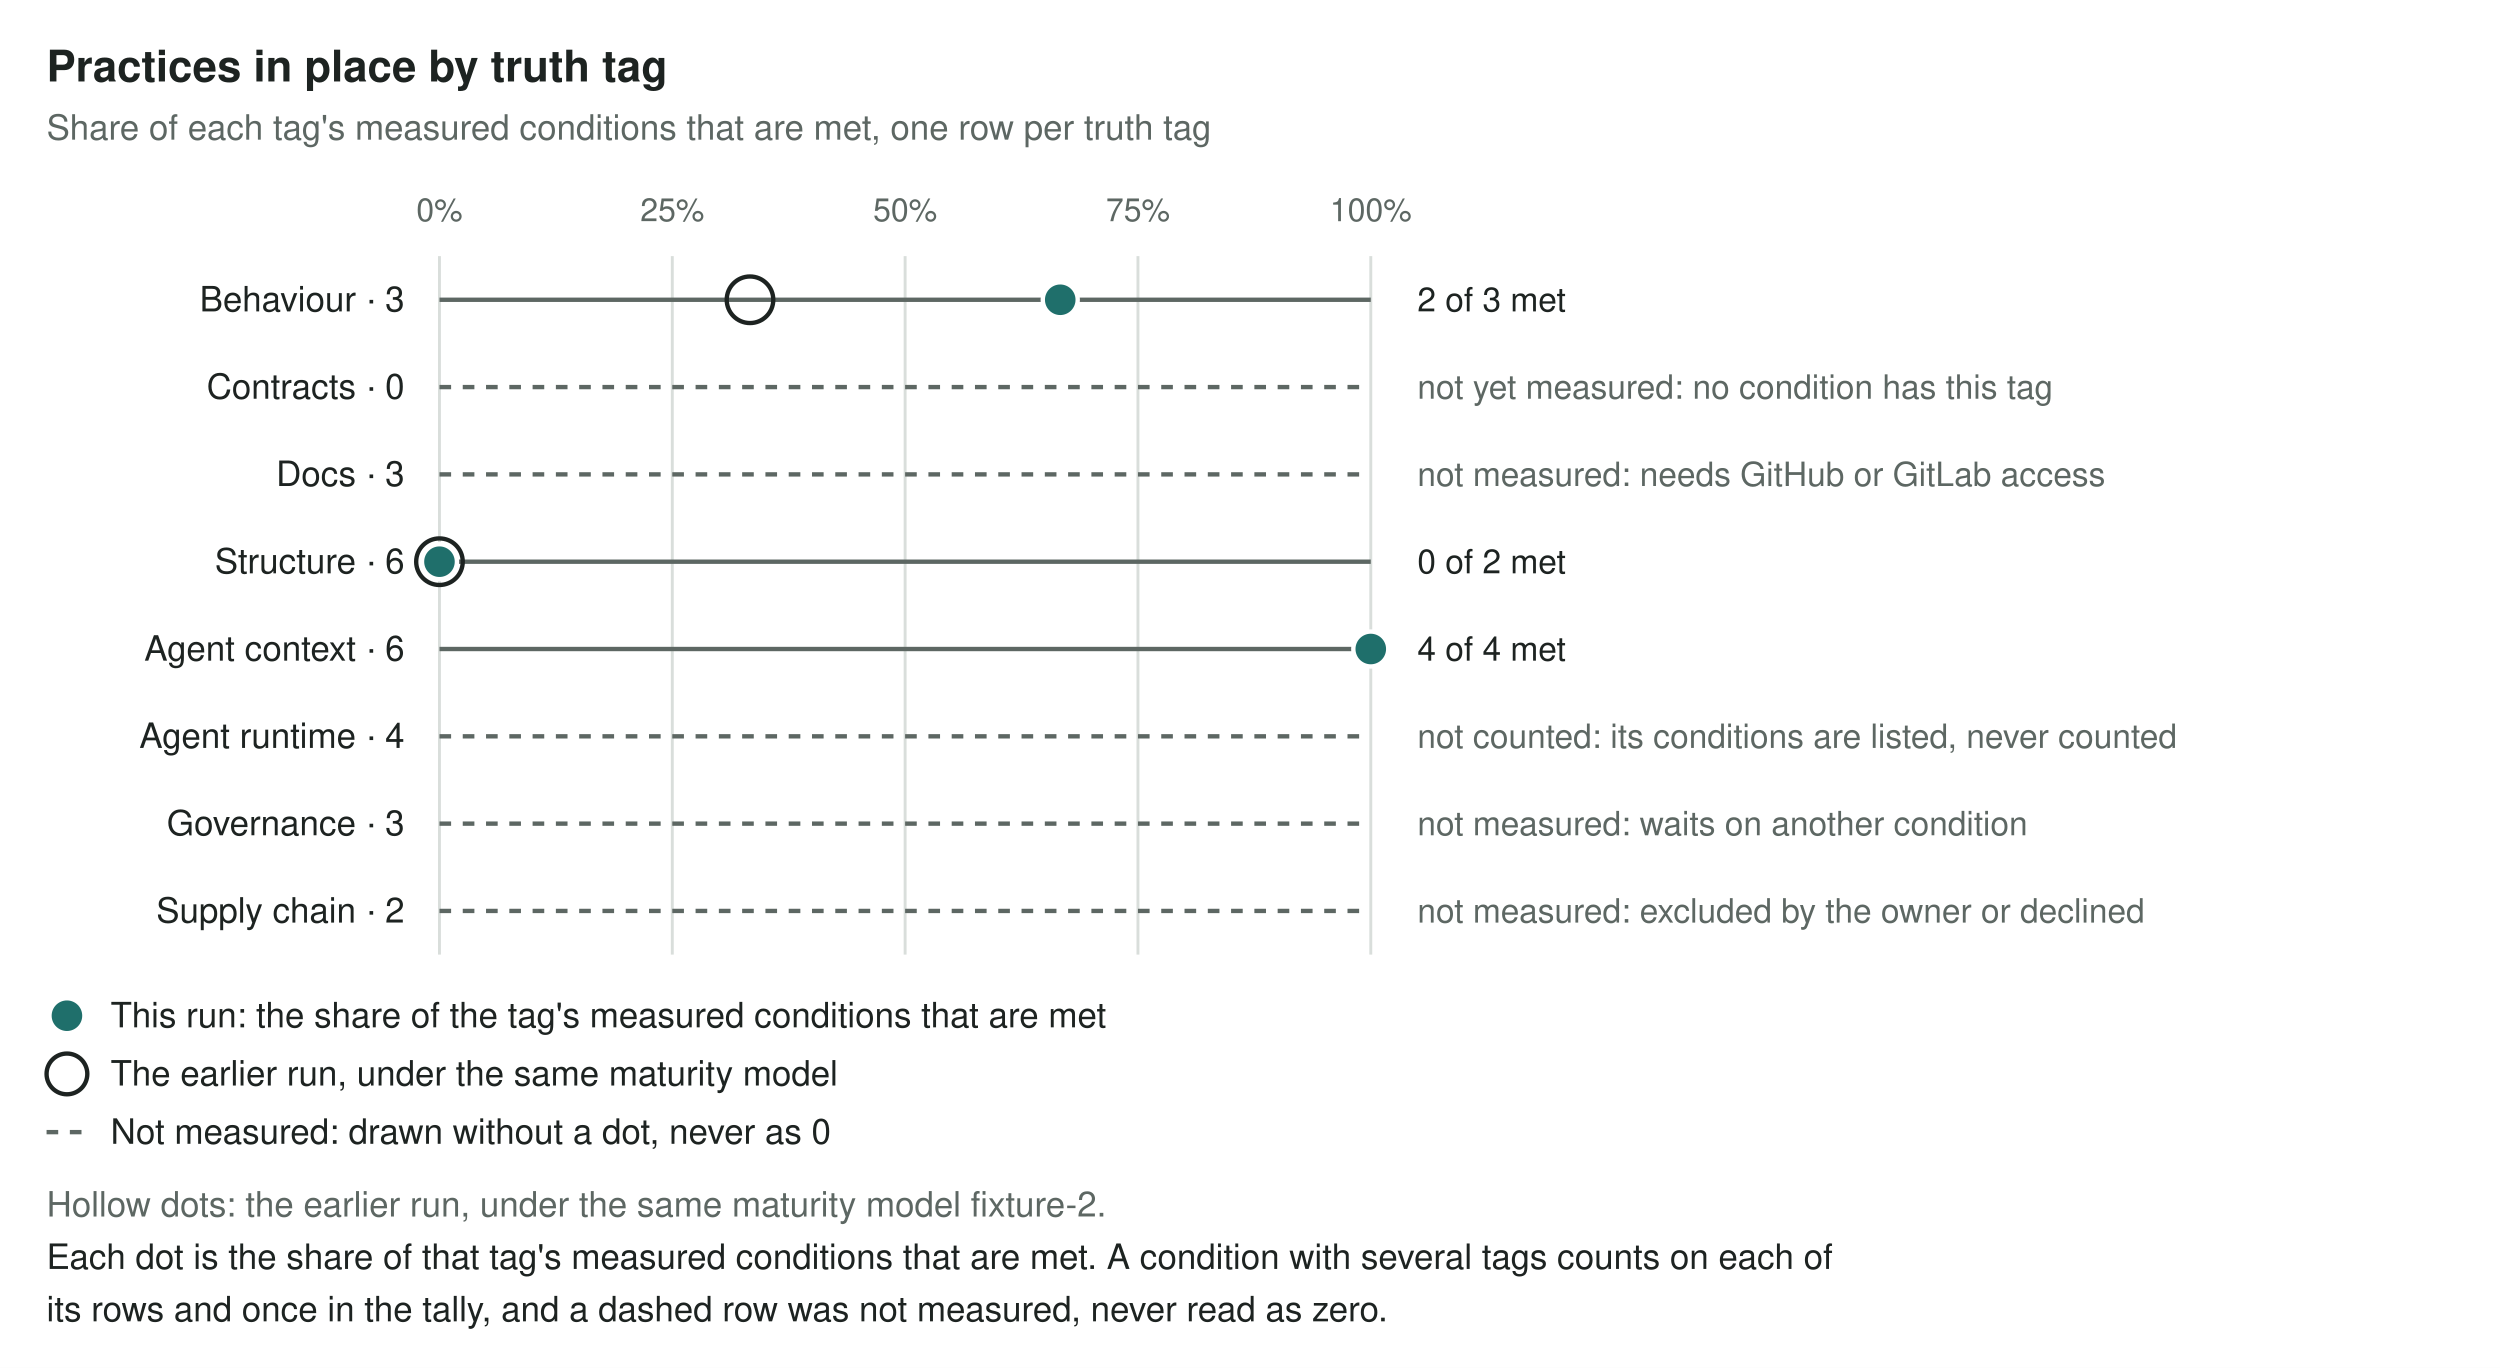
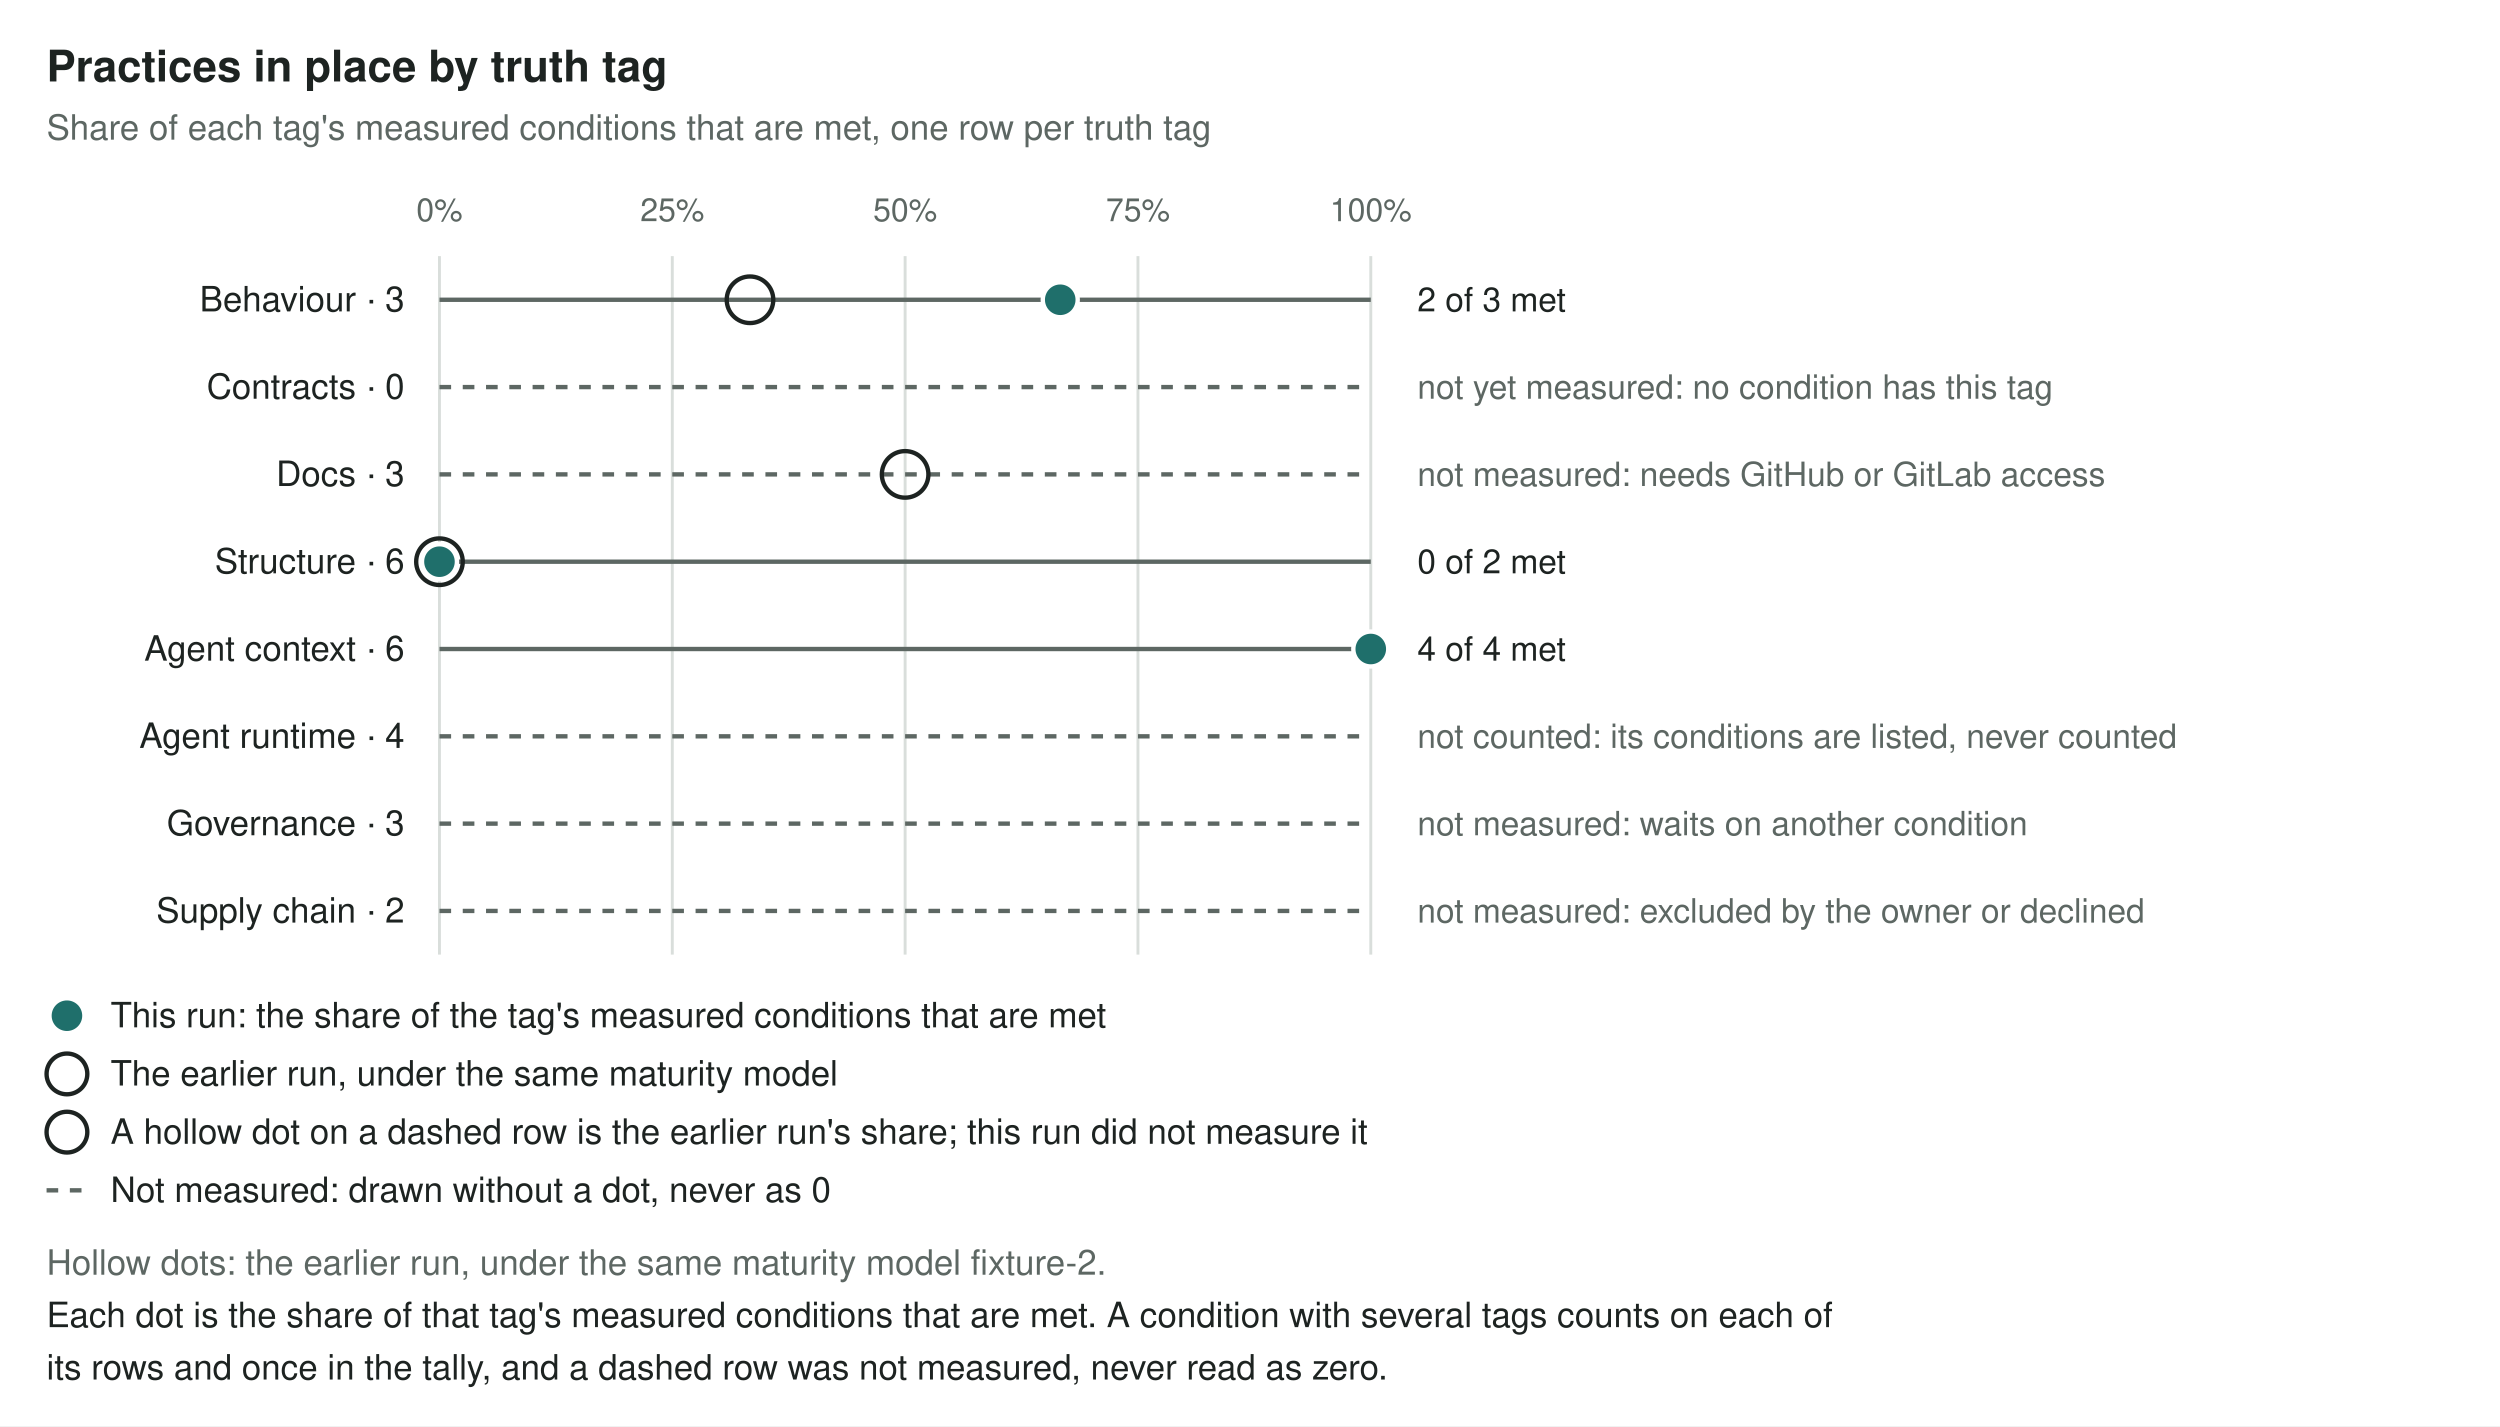
- <svg xmlns="http://www.w3.org/2000/svg" viewBox="0 0 859 470" width="859" height="470" role="img">
+ <svg xmlns="http://www.w3.org/2000/svg" viewBox="0 0 859 490" width="859" height="490" role="img">
  <style>text { font-family: -apple-system, BlinkMacSystemFont, "Segoe UI", Helvetica, Arial, sans-serif; }.t-bg,.f-bg{fill:#ffffff}.s-bg{stroke:#ffffff}.t-fg,.f-fg{fill:#1d2321}.s-fg{stroke:#1d2321}.t-muted,.f-muted{fill:#5d6763}.s-muted{stroke:#5d6763}.t-rule,.f-rule{fill:#d9dedb}.s-rule{stroke:#d9dedb}.t-accent,.f-accent{fill:#1f6f6b}.s-accent{stroke:#1f6f6b}.t-bad,.f-bad{fill:#b33a2e}.s-bad{stroke:#b33a2e}.t-warn,.f-warn{fill:#b7791f}.s-warn{stroke:#b7791f}.t-unk,.f-unk{fill:#9aa39f}.s-unk{stroke:#9aa39f}@media (prefers-color-scheme: dark){.t-bg,.f-bg{fill:#1a201e}.s-bg{stroke:#1a201e}.t-fg,.f-fg{fill:#e6ebe8}.s-fg{stroke:#e6ebe8}.t-muted,.f-muted{fill:#9aa5a0}.s-muted{stroke:#9aa5a0}.t-rule,.f-rule{fill:#2c3532}.s-rule{stroke:#2c3532}.t-accent,.f-accent{fill:#5fb8b1}.s-accent{stroke:#5fb8b1}.t-bad,.f-bad{fill:#ec7a6c}.s-bad{stroke:#ec7a6c}.t-warn,.f-warn{fill:#e0a84a}.s-warn{stroke:#e0a84a}.t-unk,.f-unk{fill:#5f6a66}.s-unk{stroke:#5f6a66}}</style>
  <defs />
-   <rect x="0" y="0" width="859" height="470" class="f-bg" />
+   <rect x="0" y="0" width="859" height="490" class="f-bg" />
  <text x="16.0" y="28.0" font-size="15" text-anchor="start" class="t-fg" font-weight="600">Practices in place by truth tag</text>
  <text x="16.0" y="48.0" font-size="12" text-anchor="start" class="t-muted">Share of each tag's measured conditions that are met, one row per truth tag</text>
  <text x="151.0" y="76.0" font-size="11" text-anchor="middle" class="t-muted">0%</text>
  <text x="231.0" y="76.0" font-size="11" text-anchor="middle" class="t-muted">25%</text>
  <text x="311.0" y="76.0" font-size="11" text-anchor="middle" class="t-muted">50%</text>
  <text x="391.0" y="76.0" font-size="11" text-anchor="middle" class="t-muted">75%</text>
  <text x="471.0" y="76.0" font-size="11" text-anchor="middle" class="t-muted">100%</text>
  <line x1="151.0" y1="88.0" x2="151.0" y2="328.0" class="s-rule" stroke-width="1" />
  <line x1="231.0" y1="88.0" x2="231.0" y2="328.0" class="s-rule" stroke-width="1" />
  <line x1="311.0" y1="88.0" x2="311.0" y2="328.0" class="s-rule" stroke-width="1" />
  <line x1="391.0" y1="88.0" x2="391.0" y2="328.0" class="s-rule" stroke-width="1" />
  <line x1="471.0" y1="88.0" x2="471.0" y2="328.0" class="s-rule" stroke-width="1" />
  <g data-tag="behaviour" data-state="share">
    <text x="139.0" y="107.0" font-size="12" text-anchor="end" class="t-fg">Behaviour · 3</text>
    <line x1="151.0" y1="103.0" x2="471.0" y2="103.0" class="s-muted" stroke-width="1.5" />
    <circle cx="257.7" cy="103.0" r="8.0" fill="none" class="s-fg" stroke-width="1.5" data-mark="prior" />
    <circle cx="364.3" cy="103.0" r="6.0" class="f-accent s-bg" stroke-width="1.5" data-mark="dot" />
    <text x="487.0" y="107.0" font-size="11.5" text-anchor="start" class="t-fg">2 of 3 met</text>
  </g>
  <g data-tag="contracts" data-state="none">
    <text x="139.0" y="137.0" font-size="12" text-anchor="end" class="t-fg">Contracts · 0</text>
    <line x1="151.0" y1="133.0" x2="471.0" y2="133.0" class="s-muted" stroke-width="1.5" stroke-dasharray="4 4" data-mark="dashed" />
    <text x="487.0" y="137.0" font-size="11.5" text-anchor="start" class="t-muted">not yet measured: no condition has this tag</text>
  </g>
  <g data-tag="docs" data-state="not_measured">
    <text x="139.0" y="167.0" font-size="12" text-anchor="end" class="t-fg">Docs · 3</text>
    <line x1="151.0" y1="163.0" x2="471.0" y2="163.0" class="s-muted" stroke-width="1.5" stroke-dasharray="4 4" data-mark="dashed" />
+     <circle cx="311.0" cy="163.0" r="8.0" fill="none" class="s-fg" stroke-width="1.5" data-mark="prior" />
    <text x="487.0" y="167.0" font-size="11.5" text-anchor="start" class="t-muted">not measured: needs GitHub or GitLab access</text>
  </g>
  <g data-tag="structure" data-state="share">
    <text x="139.0" y="197.0" font-size="12" text-anchor="end" class="t-fg">Structure · 6</text>
    <line x1="151.0" y1="193.0" x2="471.0" y2="193.0" class="s-muted" stroke-width="1.5" />
    <circle cx="151.0" cy="193.0" r="8.0" fill="none" class="s-fg" stroke-width="1.5" data-mark="prior" />
    <circle cx="151.0" cy="193.0" r="6.0" class="f-accent s-bg" stroke-width="1.5" data-mark="dot" />
    <text x="487.0" y="197.0" font-size="11.5" text-anchor="start" class="t-fg">0 of 2 met</text>
  </g>
  <g data-tag="agent_context" data-state="share">
    <text x="139.0" y="227.0" font-size="12" text-anchor="end" class="t-fg">Agent context · 6</text>
    <line x1="151.0" y1="223.0" x2="471.0" y2="223.0" class="s-muted" stroke-width="1.5" />
    <circle cx="471.0" cy="223.0" r="6.0" class="f-accent s-bg" stroke-width="1.5" data-mark="dot" />
    <text x="487.0" y="227.0" font-size="11.5" text-anchor="start" class="t-fg">4 of 4 met</text>
  </g>
  <g data-tag="agent_runtime" data-state="listed">
    <text x="139.0" y="257.0" font-size="12" text-anchor="end" class="t-fg">Agent runtime · 4</text>
    <line x1="151.0" y1="253.0" x2="471.0" y2="253.0" class="s-muted" stroke-width="1.5" stroke-dasharray="4 4" data-mark="dashed" />
    <text x="487.0" y="257.0" font-size="11.5" text-anchor="start" class="t-muted">not counted: its conditions are listed, never counted</text>
  </g>
  <g data-tag="governance" data-state="not_measured">
    <text x="139.0" y="287.0" font-size="12" text-anchor="end" class="t-fg">Governance · 3</text>
    <line x1="151.0" y1="283.0" x2="471.0" y2="283.0" class="s-muted" stroke-width="1.5" stroke-dasharray="4 4" data-mark="dashed" />
    <text x="487.0" y="287.0" font-size="11.5" text-anchor="start" class="t-muted">not measured: waits on another condition</text>
  </g>
  <g data-tag="supply_chain" data-state="set_aside">
    <text x="139.0" y="317.0" font-size="12" text-anchor="end" class="t-fg">Supply chain · 2</text>
    <line x1="151.0" y1="313.0" x2="471.0" y2="313.0" class="s-muted" stroke-width="1.5" stroke-dasharray="4 4" data-mark="dashed" />
    <text x="487.0" y="317.0" font-size="11.5" text-anchor="start" class="t-muted">not measured: excluded by the owner or declined</text>
  </g>
  <circle cx="23.0" cy="349.0" r="6.0" class="f-accent s-bg" stroke-width="1.5" />
  <text x="38.0" y="353.0" font-size="12" text-anchor="start" class="t-fg">This run: the share of the tag's measured conditions that are met</text>
  <circle cx="23.0" cy="369.0" r="7.0" fill="none" class="s-fg" stroke-width="1.5" />
  <text x="38.0" y="373.0" font-size="12" text-anchor="start" class="t-fg">The earlier run, under the same maturity model</text>
-   <line x1="16.0" y1="389.0" x2="30.0" y2="389.0" class="s-muted" stroke-width="1.5" stroke-dasharray="4 4" />
-   <text x="38.0" y="393.0" font-size="12" text-anchor="start" class="t-fg">Not measured: drawn without a dot, never as 0</text>
-   <text x="16.0" y="418.0" font-size="12" text-anchor="start" class="t-muted">Hollow dots: the earlier run, under the same maturity model fixture-2.</text>
-   <text x="16.0" y="436.0" font-size="12" text-anchor="start" class="t-fg">Each dot is the share of that tag's measured conditions that are met. A condition with several tags counts on each of</text>
-   <text x="16.0" y="454.0" font-size="12" text-anchor="start" class="t-fg">its rows and once in the tally, and a dashed row was not measured, never read as zero.</text>
+   <circle cx="23.0" cy="389.0" r="7.0" fill="none" class="s-fg" stroke-width="1.5" />
+   <text x="38.0" y="393.0" font-size="12" text-anchor="start" class="t-fg">A hollow dot on a dashed row is the earlier run's share; this run did not measure it</text>
+   <line x1="16.0" y1="409.0" x2="30.0" y2="409.0" class="s-muted" stroke-width="1.5" stroke-dasharray="4 4" />
+   <text x="38.0" y="413.0" font-size="12" text-anchor="start" class="t-fg">Not measured: drawn without a dot, never as 0</text>
+   <text x="16.0" y="438.0" font-size="12" text-anchor="start" class="t-muted">Hollow dots: the earlier run, under the same maturity model fixture-2.</text>
+   <text x="16.0" y="456.0" font-size="12" text-anchor="start" class="t-fg">Each dot is the share of that tag's measured conditions that are met. A condition with several tags counts on each of</text>
+   <text x="16.0" y="474.0" font-size="12" text-anchor="start" class="t-fg">its rows and once in the tally, and a dashed row was not measured, never read as zero.</text>
</svg>
